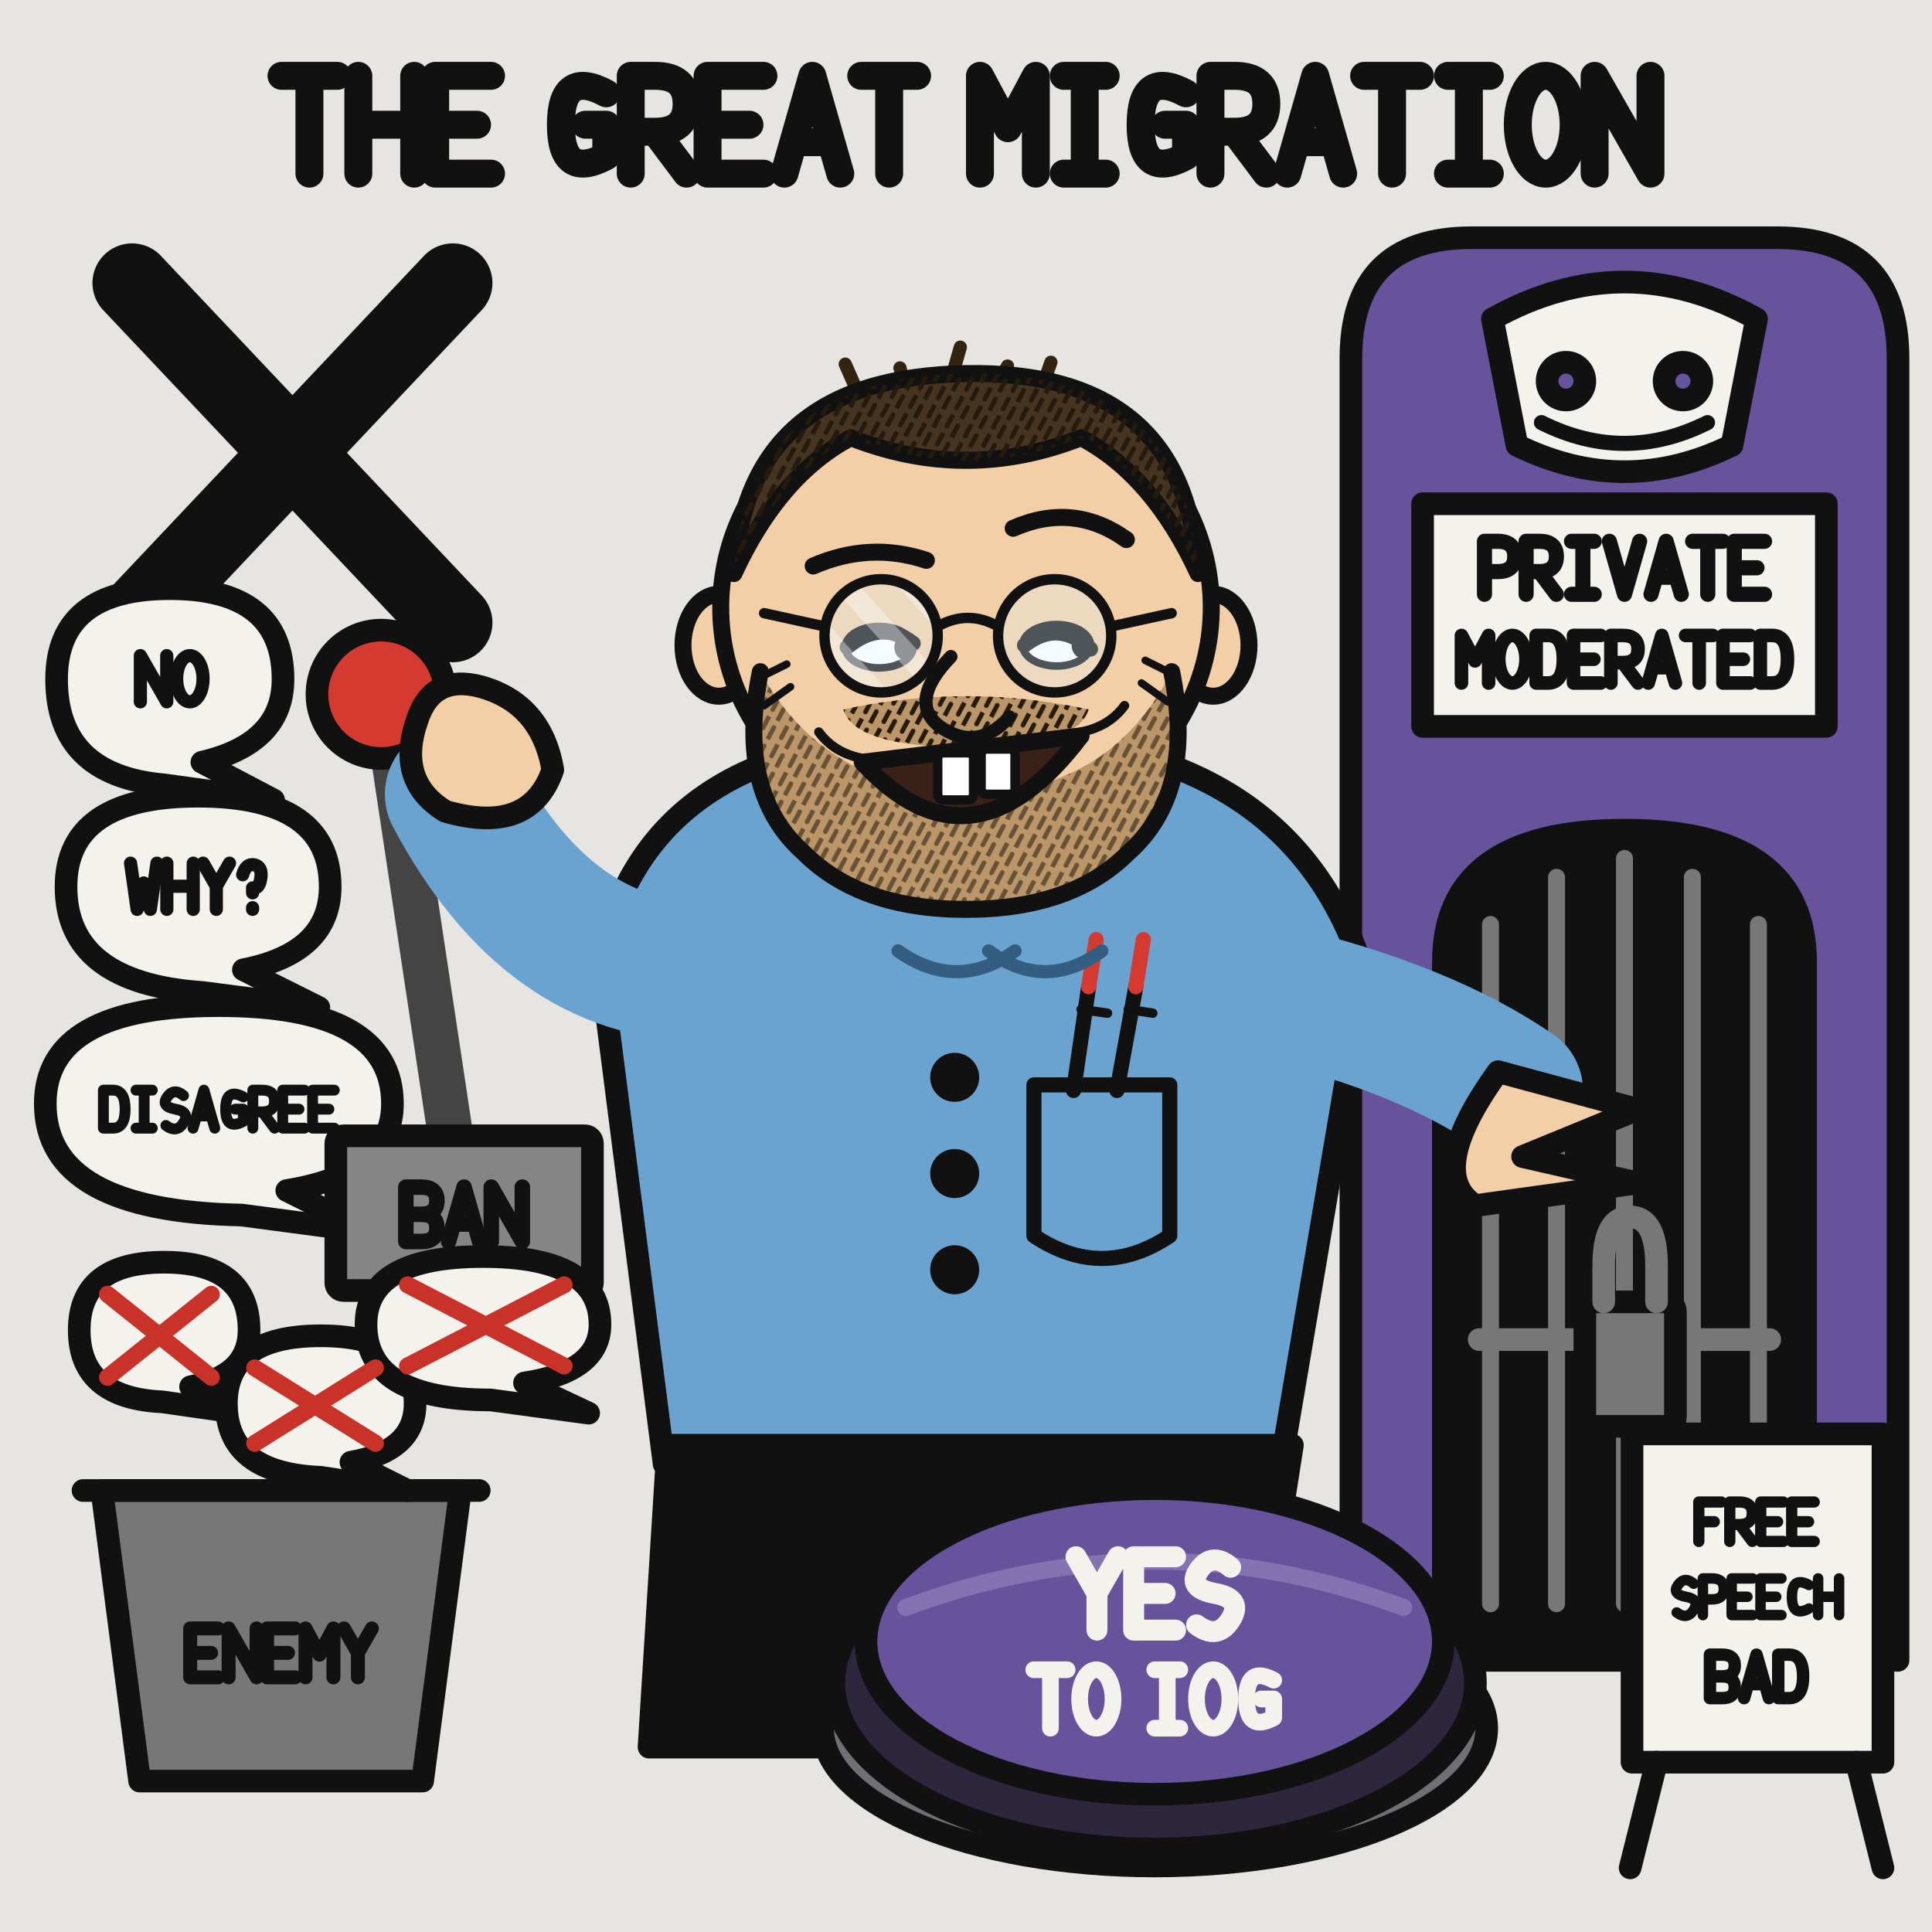
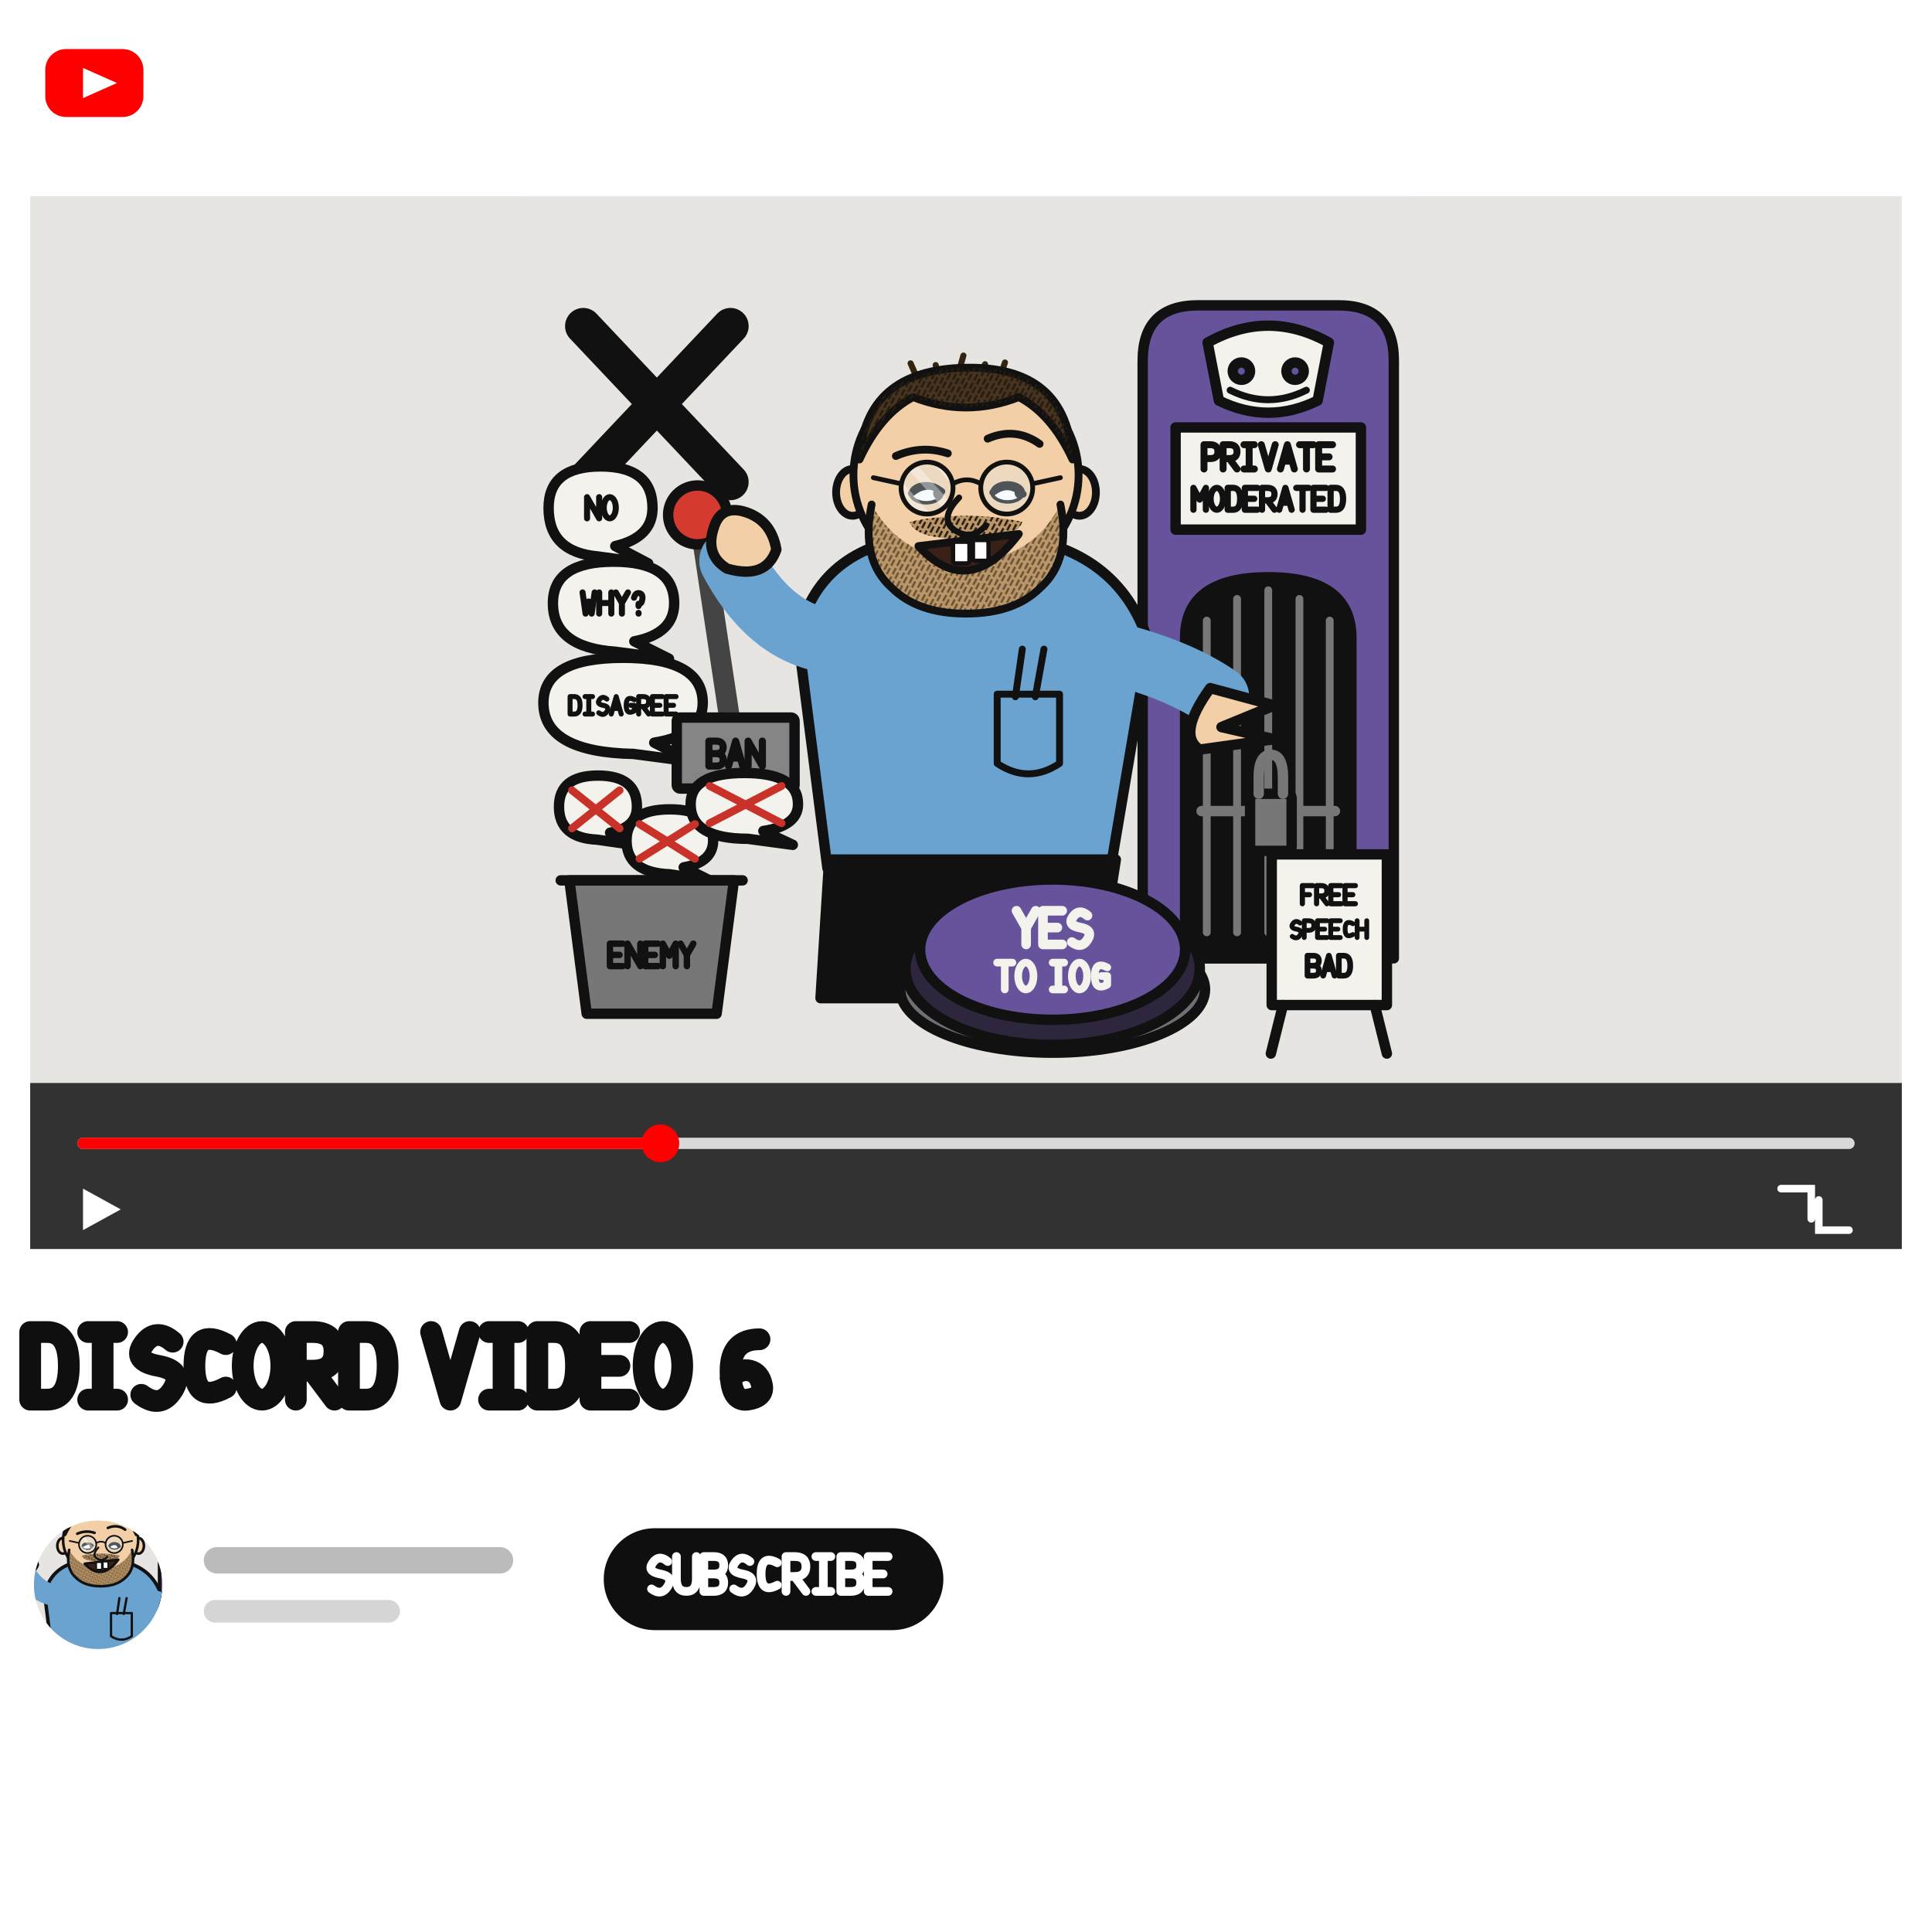
<svg xmlns="http://www.w3.org/2000/svg" viewBox="0 0 1024 1024">
  <defs>
    <path id="q" d="M2 7q2-7 7-6t4 8-5 6v3M8 27v1" />
    <path id="A" d="M0 28 8 0 16 28M3 19h10" />
    <path id="B" d="M0 28V0h8q8 0 8 7t-8 7H0m8 0q8 0 8 7t-8 7H0" />
    <path id="C" d="M15 5q-13-7-13 9t13 9" />
    <path id="D" d="M0 0h7q9 0 9 14t-9 14H0z" />
    <path id="E" d="M16 0H0v28h16M0 14h12" />
    <path id="F" d="M16 0H0v28M0 14h11" />
    <path id="G" d="M15 5q-13-7-13 9t13 9v-9h-6" />
    <path id="H" d="M0 0v28M16 0v28M0 14h16" />
    <path id="I" d="M2 0h12M8 0v28M2 28h12" />
    <path id="M" d="M0 28V0l8 15 8-15v28" />
    <path id="N" d="M0 28V0l16 28V0" />
    <path id="O" d="M8 0a8 14 0 0 0 0 28a8 14 0 0 0 0-28z" />
    <path id="P" d="M0 28V0h7q9 0 9 8t-9 8H0" />
    <path id="R" d="M0 28V0h7q9 0 9 8t-9 8H0m7 0 9 12" />
    <path id="S" d="M15 4Q8-2 3 5t6 9 6 10-13 2" />
    <path id="T" d="M0 0h16M8 0v28" />
    <path id="V" d="M0 0 8 28 16 0" />
    <path id="W" d="M0 0 4 28 8 12 12 28 16 0" />
    <path id="Y" d="M0 0 8 14 16 0M8 14v14" />
    <path id="hr" d="M462 292q6-104 123-106t123 106q-24-52-62-72-61 24-122 0-38 20-62 72z" />
    <path id="bd" d="M476 344q34 62 109 64t109-64q13 64-23 96-30 30-86 30t-86-30q-36-32-23-96z" />
    <path id="ms" d="M520 364q65-14 130 0-6 20-65 20t-65-20z" />
    <path id="sp" d="M512 218l-5-13M532 206l-11-25M554 198l-4-15M576 193l6-21M600 195l7-13M622 203l8-23M644 215l12-15M664 230l7-12" />
    <pattern id="h" width="11" height="11" patternUnits="userSpaceOnUse" patternTransform="rotate(28)">
      <path d="M3 0v7M8 4v7" stroke="#241a0e" stroke-width="2.4" stroke-linecap="round" />
    </pattern>
    <pattern id="g" width="26" height="26" patternUnits="userSpaceOnUse" patternTransform="rotate(-42)">
      <rect width="11" height="26" fill="#fff" />
    </pattern>
-   </defs>
-   <rect width="1024" height="1024" fill="#e7e5e1" />
-   <g stroke="#111" stroke-width="12" stroke-linejoin="round" stroke-linecap="round">
-     <g transform="translate(149.2 40.2) scale(1.851)" fill="none" stroke="#111" stroke-width="8">
-       <use href="#T" />
-       <use href="#H" x="22" />
-       <use href="#E" x="44" />
-       <use href="#G" x="78" />
-       <use href="#R" x="100" />
-       <use href="#E" x="122" />
-       <use href="#A" x="144" />
-       <use href="#T" x="166" />
-       <use href="#M" x="200" />
-       <use href="#I" x="222" />
-       <use href="#G" x="244" />
-       <use href="#R" x="266" />
-       <use href="#A" x="288" />
-       <use href="#T" x="310" />
-       <use href="#I" x="332" />
-       <use href="#O" x="354" />
-       <use href="#N" x="376" />
-     </g>
-     <path d="M70 150l170 180M240 150L70 330" stroke-width="42" />
-     <g fill="#f4f2ed">
-       <path d="M30 360q0-48 60-48t60 48q0 34-43 44l38 20-58-8Q30 411 30 360z" />
-       <path d="M35 470q0-48 70-48t70 48q0 35-46 44l40 20-62-8Q35 521 35 470z" />
-       <path d="M24 585q0-52 92-52t92 52q0 37-56 46l44 22-68-9Q24 642 24 585z" />
-     </g>
-     <g stroke="none" fill="#111">
-       <g transform="translate(74.4 347.5) scale(0.874)" fill="none" stroke="#111" stroke-width="8">
-         <use href="#N" />
-         <use href="#O" x="22" />
-       </g>
-       <g transform="translate(69.2 457.5) scale(0.874)" fill="none" stroke="#111" stroke-width="8">
-         <use href="#W" />
-         <use href="#H" x="22" />
-         <use href="#Y" x="44" />
-         <use href="#q" x="66" />
-       </g>
-       <g transform="translate(54.8 577.8) scale(0.72)" fill="none" stroke="#111" stroke-width="8">
-         <use href="#D" />
-         <use href="#I" x="22" />
-         <use href="#S" x="44" />
-         <use href="#A" x="66" />
-         <use href="#G" x="88" />
-         <use href="#R" x="110" />
-         <use href="#E" x="132" />
-         <use href="#E" x="154" />
+     <path id="U" d="M0 0v18q0 10 8 10t8-10V0" />
+     <path id="6" d="M14 3Q2 3 2 16t7 12 6-6-5-6-8 3" />
+     <clipPath id="pv">
+       <rect x="16" y="104" width="992" height="558" />
+     </clipPath>
+     <clipPath id="av">
+       <circle cx="52" cy="840" r="34" />
+     </clipPath>
+     <g id="ar">
+       <rect width="1024" height="1024" fill="#e7e5e1" />
+       <g stroke="#111" stroke-width="12" stroke-linejoin="round" stroke-linecap="round">
+         <path d="M70 150l170 180M240 150L70 330" stroke-width="42" />
+         <g fill="#f4f2ed">
+           <path d="M30 360q0-48 60-48t60 48q0 34-43 44l38 20-58-8Q30 411 30 360z" />
+           <path d="M35 470q0-48 70-48t70 48q0 35-46 44l40 20-62-8Q35 521 35 470z" />
+           <path d="M24 585q0-52 92-52t92 52q0 37-56 46l44 22-68-9Q24 642 24 585z" />
+         </g>
+         <g stroke="none" fill="#111">
+           <g transform="translate(74.4 347.5) scale(0.874)" fill="none" stroke="#111" stroke-width="8">
+             <use href="#N" />
+             <use href="#O" x="22" />
+           </g>
+           <g transform="translate(69.2 457.5) scale(0.874)" fill="none" stroke="#111" stroke-width="8">
+             <use href="#W" />
+             <use href="#H" x="22" />
+             <use href="#Y" x="44" />
+             <use href="#q" x="66" />
+           </g>
+           <g transform="translate(54.8 577.8) scale(0.72)" fill="none" stroke="#111" stroke-width="8">
+             <use href="#D" />
+             <use href="#I" x="22" />
+             <use href="#S" x="44" />
+             <use href="#A" x="66" />
+             <use href="#G" x="88" />
+             <use href="#R" x="110" />
+             <use href="#E" x="132" />
+             <use href="#E" x="154" />
+           </g>
+         </g>
+         <path d="M240 610l-34-226" fill="none" stroke="#444" stroke-width="24" />
+         <circle cx="202" cy="368" r="34" fill="#d43a2f" />
+         <rect x="178" y="602" width="136" height="82" rx="4" fill="#858585" />
+         <g transform="translate(215.1 629.2) scale(1.029)" fill="none" stroke="#111" stroke-width="8">
+           <use href="#B" />
+           <use href="#A" x="22" />
+           <use href="#N" x="44" />
+         </g>
+         <path d="M54 790h190l-20 154H74z" fill="#777" />
+         <path d="M44 790h210" fill="none" />
+         <g transform="translate(100.8 863.1) scale(0.926)" fill="none" stroke="#111" stroke-width="8">
+           <use href="#E" />
+           <use href="#N" x="22" />
+           <use href="#E" x="44" />
+           <use href="#M" x="66" />
+           <use href="#Y" x="88" />
+         </g>
+         <g fill="#f4f2ed">
+           <path d="M42 705q0-36 45-36t45 36q0 24-31 30l27 14-42-6q-44-2-44-38z" />
+           <path d="M120 744q0-36 50-36t50 36q0 25-34 31l30 15-46-7q-50-2-50-39z" />
+           <path d="M194 702q0-36 62-36t62 36q0 25-40 31l34 16-52-7q-66 0-66-40z" />
+         </g>
+         <g stroke="#c93228" stroke-width="9">
+           <path d="M57 686l55 44m0-44l-55 44M135 725l64 40m0-40l-64 40M216 681l83 43m0-43l-83 43" />
+         </g>
+         <path d="M716 190q0-64 64-64h162q64 0 64 64v690H716z" fill="#66539b" />
+         <path d="M754 267h214v118H754z" fill="#f4f2ed" />
+         <g transform="translate(786.8 286.9) scale(1.003)" fill="none" stroke="#111" stroke-width="8">
+           <use href="#P" />
+           <use href="#R" x="22" />
+           <use href="#I" x="44" />
+           <use href="#V" x="66" />
+           <use href="#A" x="88" />
+           <use href="#T" x="110" />
+           <use href="#E" x="132" />
+         </g>
+         <g transform="translate(774.6 336.8) scale(0.9)" fill="none" stroke="#111" stroke-width="8">
+           <use href="#M" />
+           <use href="#O" x="22" />
+           <use href="#D" x="44" />
+           <use href="#E" x="66" />
+           <use href="#R" x="88" />
+           <use href="#A" x="110" />
+           <use href="#T" x="132" />
+           <use href="#E" x="154" />
+           <use href="#D" x="176" />
+         </g>
+         <path d="M791 169q70-39 140 0l-13 67q-57 28-114 0z" fill="#f4f2ed" />
+         <circle cx="830" cy="202" r="10" fill="#66539b" />
+         <circle cx="892" cy="202" r="10" fill="#66539b" />
+         <path d="M817 224q44 22 88 0" fill="none" stroke-width="8" />
+         <path d="M765 510q0-70 96-70t96 70v370H765z" fill="#111" />
+         <g stroke="#777" stroke-width="9">
+           <path d="M790 490v360M825 465v385M861 455v395M897 465v385M932 490v360" />
+         </g>
+         <path d="M784 710h154" stroke="#777" />
+         <rect x="840" y="690" width="48" height="66" rx="5" fill="#777" />
+         <path d="M850 690v-19q0-26 14-26t14 26v19" fill="none" stroke="#777" />
+         <path d="M318 510q22-105 144-118h96q130 13 165 124l-44 260H352z" fill="#6ba3d0" />
+         <path d="M354 766h331l-25 160H538l-31-116-29 116H344z" fill="#111" />
+         <path d="M373 515q-82 0-132-94" fill="none" stroke="#6ba3d0" stroke-width="74" />
+         <path d="M236 430q-26-16-15-48 8-25 34-18 32 9 38 44-12 35-57 22z" fill="#f2cfa6" />
+         <path d="M675 526q80 19 128 52" fill="none" stroke="#6ba3d0" stroke-width="72" />
+         <path d="M794 568l74 20-61 25 61 14-86 12q-27-17 12-71z" fill="#f2cfa6" />
+         <g transform="translate(-73 12)">
+           <g stroke="#111" stroke-width="9" stroke-linejoin="round">
+             <ellipse cx="454" cy="330" rx="19" ry="27" fill="#f2cfa6" />
+             <ellipse cx="716" cy="330" rx="19" ry="27" fill="#f2cfa6" />
+             <use href="#sp" fill="none" stroke="#33240f" stroke-width="7" stroke-linecap="round" />
+             <ellipse cx="585" cy="310" rx="130" ry="122" fill="#f2cfa6" />
+             <use href="#hr" fill="#463320" />
+           </g>
+           <g stroke="none">
+             <use href="#hr" fill="url(#h)" />
+             <use href="#bd" fill="#bb9668" />
+             <use href="#ms" fill="#bb9668" />
+             <use href="#bd" fill="url(#h)" opacity=".55" />
+             <use href="#ms" fill="url(#h)" />
+           </g>
+           <path d="M694 344q13 64-23 96-30 30-86 30t-86-30q-36-32-23-96" fill="none" stroke="#111" stroke-width="9" stroke-linecap="round" stroke-linejoin="round" />
+           <g stroke="#111" stroke-width="9" stroke-linejoin="round">
+             <path d="M530 392 646 378q-58 77-116 14z" fill="#3a2118" />
+             <g fill="#fff" stroke-width="5">
+               <rect x="570" y="387" width="19" height="25" rx="3" />
+               <rect x="593" y="385" width="18" height="24" rx="3" />
+             </g>
+           </g>
+           <g fill="none" stroke="#111" stroke-linecap="round">
+             <path d="M577 336q-23 24-6 37 20 14 37-5" stroke-width="7" />
+             <path d="M504 288q30-13 60-3M610 268q32-14 60 6" stroke-width="9" />
+           </g>
+           <g stroke="#111" stroke-width="4">
+             <ellipse cx="539" cy="331" rx="18" ry="11" fill="#fff" />
+             <ellipse cx="633" cy="330" rx="18" ry="11" fill="#fff" />
+           </g>
+           <g fill="#111" stroke="none">
+             <ellipse cx="553" cy="331" rx="6" ry="7" />
+             <ellipse cx="647" cy="330" rx="6" ry="7" />
+           </g>
+           <path d="M522 331q18-15 35-2M616 330q18-14 35 2" fill="none" stroke="#111" stroke-width="8" stroke-linecap="round" />
+           <g stroke="none">
+             <circle cx="540" cy="325" r="30" fill="#dff1fa" opacity=".3" />
+             <circle cx="632" cy="325" r="30" fill="#dff1fa" opacity=".3" />
+             <circle cx="540" cy="325" r="30" fill="url(#g)" opacity=".38" />
+           </g>
+           <g fill="none" stroke="#111" stroke-width="5.5" stroke-linecap="round">
+             <circle cx="540" cy="325" r="30" />
+             <circle cx="632" cy="325" r="30" />
+             <path d="M570 320q16-9 32 0M510 320l-32-7M662 320l32-7" />
+           </g>
+         </g>
+         <path d="M548 575h72v80q-36 24-72 0z" fill="none" stroke-width="8" />
+         <path d="M569 578l8-55M592 578l10-55" fill="none" stroke-width="8" />
+         <ellipse cx="612" cy="916" rx="176" ry="73" fill="#6f7075" />
+         <ellipse cx="612" cy="892" rx="170" ry="88" fill="#2d263d" />
+         <ellipse cx="612" cy="870" rx="153" ry="81" fill="#66539b" />
+         <g transform="translate(570.3 825.1) scale(1.389)" fill="none" stroke="#f4f2ed" stroke-width="8">
+           <use href="#Y" />
+           <use href="#E" x="22" />
+           <use href="#S" x="44" />
+         </g>
+         <g transform="translate(547.9 885.0) scale(1.106)" fill="none" stroke="#f4f2ed" stroke-width="8">
+           <use href="#T" />
+           <use href="#O" x="22" />
+           <use href="#I" x="56" />
+           <use href="#O" x="78" />
+           <use href="#G" x="100" />
+         </g>
+         <path d="M865 760h133v174H865z" fill="#f4f2ed" />
+         <path d="M878 934l-14 56M984 934l14 56" fill="none" />
+         <g transform="translate(900.4 796.1) scale(0.746)" fill="none" stroke="#111" stroke-width="8">
+           <use href="#F" />
+           <use href="#R" x="22" />
+           <use href="#E" x="44" />
+           <use href="#E" x="66" />
+         </g>
+         <g transform="translate(887.3 836.6) scale(0.694)" fill="none" stroke="#111" stroke-width="8">
+           <use href="#S" />
+           <use href="#P" x="22" />
+           <use href="#E" x="44" />
+           <use href="#E" x="66" />
+           <use href="#C" x="88" />
+           <use href="#H" x="110" />
+         </g>
+         <g transform="translate(906.3 877.0) scale(0.823)" fill="none" stroke="#111" stroke-width="8">
+           <use href="#B" />
+           <use href="#A" x="22" />
+           <use href="#D" x="44" />
+         </g>
      </g>
    </g>
-     <path d="M240 610l-34-226" fill="none" stroke="#444" stroke-width="24" />
-     <circle cx="202" cy="368" r="34" fill="#d43a2f" />
-     <rect x="178" y="602" width="136" height="82" rx="4" fill="#858585" />
-     <g transform="translate(215.1 629.2) scale(1.029)" fill="none" stroke="#111" stroke-width="8">
-       <use href="#B" />
-       <use href="#A" x="22" />
-       <use href="#N" x="44" />
+   </defs>
+   <rect width="1024" height="1024" fill="#fff" />
+   <rect x="24" y="26" width="52" height="36" rx="11" fill="red" />
+   <path d="M44 36 62 44 44 52z" fill="#fff" />
+   <rect x="16" y="104" width="992" height="558" fill="#e7e5e1" />
+   <g clip-path="url(#pv)">
+     <g transform="translate(277 104) scale(0.459)">
+       <use href="#ar" />
    </g>
-     <path d="M54 790h190l-20 154H74z" fill="#777" />
-     <path d="M44 790h210" fill="none" />
-     <g transform="translate(100.8 863.1) scale(0.926)" fill="none" stroke="#111" stroke-width="8">
-       <use href="#E" />
-       <use href="#N" x="22" />
-       <use href="#E" x="44" />
-       <use href="#M" x="66" />
-       <use href="#Y" x="88" />
+   </g>
+   <rect x="16" y="574" width="992" height="88" fill="#0b0b0b" opacity=".82" />
+   <path d="M44 606h936" stroke="#d8d8d8" stroke-width="6" stroke-linecap="round" />
+   <path d="M44 606h306" stroke="red" stroke-width="6" stroke-linecap="round" />
+   <circle cx="350" cy="606" r="10" fill="red" />
+   <path d="M44 630 64 641 44 652z" fill="#fff" />
+   <g fill="none" stroke="#fff" stroke-width="4" stroke-linecap="round">
+     <path d="M944 630h16v16M980 652h-16v-16" />
+   </g>
+   <g transform="translate(16 706) scale(1.28)" fill="none" stroke="#0f0f0f" stroke-width="9" stroke-linecap="round" stroke-linejoin="round">
+     <use href="#D" x="0" />
+     <use href="#I" x="22" />
+     <use href="#S" x="44" />
+     <use href="#C" x="66" />
+     <use href="#O" x="88" />
+     <use href="#R" x="110" />
+     <use href="#D" x="132" />
+     <use href="#V" x="166" />
+     <use href="#I" x="188" />
+     <use href="#D" x="210" />
+     <use href="#E" x="232" />
+     <use href="#O" x="254" />
+     <use href="#6" x="288" />
+   </g>
+   <circle cx="52" cy="840" r="34" fill="#e7e5e1" />
+   <g clip-path="url(#av)">
+     <g transform="translate(-25 767) scale(0.153)">
+       <use href="#ar" />
    </g>
-     <g fill="#f4f2ed">
-       <path d="M42 705q0-36 45-36t45 36q0 24-31 30l27 14-42-6q-44-2-44-38z" />
-       <path d="M120 744q0-36 50-36t50 36q0 25-34 31l30 15-46-7q-50-2-50-39z" />
-       <path d="M194 702q0-36 62-36t62 36q0 25-40 31l34 16-52-7q-66 0-66-40z" />
-     </g>
-     <g stroke="#c93228" stroke-width="9">
-       <path d="M57 686l55 44m0-44l-55 44M135 725l64 40m0-40l-64 40M216 681l83 43m0-43l-83 43" />
-     </g>
-     <path d="M716 190q0-64 64-64h162q64 0 64 64v690H716z" fill="#66539b" />
-     <path d="M754 267h214v118H754z" fill="#f4f2ed" />
-     <g transform="translate(786.8 286.9) scale(1.003)" fill="none" stroke="#111" stroke-width="8">
-       <use href="#P" />
-       <use href="#R" x="22" />
-       <use href="#I" x="44" />
-       <use href="#V" x="66" />
-       <use href="#A" x="88" />
-       <use href="#T" x="110" />
-       <use href="#E" x="132" />
-     </g>
-     <g transform="translate(774.6 336.8) scale(0.9)" fill="none" stroke="#111" stroke-width="8">
-       <use href="#M" />
-       <use href="#O" x="22" />
-       <use href="#D" x="44" />
-       <use href="#E" x="66" />
-       <use href="#R" x="88" />
-       <use href="#A" x="110" />
-       <use href="#T" x="132" />
-       <use href="#E" x="154" />
-       <use href="#D" x="176" />
-     </g>
-     <path d="M791 169q70-39 140 0l-13 67q-57 28-114 0z" fill="#f4f2ed" />
-     <circle cx="830" cy="202" r="10" fill="#66539b" />
-     <circle cx="892" cy="202" r="10" fill="#66539b" />
-     <path d="M817 224q44 22 88 0" fill="none" stroke-width="8" />
-     <path d="M765 510q0-70 96-70t96 70v370H765z" fill="#111" />
-     <g stroke="#777" stroke-width="9">
-       <path d="M790 490v360M825 465v385M861 455v395M897 465v385M932 490v360" />
-     </g>
-     <path d="M784 710h154" stroke="#777" />
-     <rect x="840" y="690" width="48" height="66" rx="5" fill="#777" />
-     <path d="M850 690v-19q0-26 14-26t14 26v19" fill="none" stroke="#777" />
-     <path d="M318 510q22-105 144-118h96q130 13 165 124l-44 260H352z" fill="#6ba3d0" />
-     <path d="M354 766h331l-25 160H538l-31-116-29 116H344z" fill="#111" />
-     <path d="M373 515q-82 0-132-94" fill="none" stroke="#6ba3d0" stroke-width="74" />
-     <path d="M236 430q-26-16-15-48 8-25 34-18 32 9 38 44-12 35-57 22z" fill="#f2cfa6" />
-     <path d="M675 526q80 19 128 52" fill="none" stroke="#6ba3d0" stroke-width="72" />
-     <path d="M794 568l74 20-61 25 61 14-86 12q-27-17 12-71z" fill="#f2cfa6" />
-     <g transform="translate(-73 12)">
-       <g stroke="#111" stroke-width="9" stroke-linejoin="round">
-         <ellipse cx="454" cy="330" rx="19" ry="27" fill="#f2cfa6" />
-         <ellipse cx="716" cy="330" rx="19" ry="27" fill="#f2cfa6" />
-         <use href="#sp" fill="none" stroke="#33240f" stroke-width="7" stroke-linecap="round" />
-         <ellipse cx="585" cy="310" rx="130" ry="122" fill="#f2cfa6" />
-         <use href="#hr" fill="#463320" />
-       </g>
-       <g stroke="none">
-         <use href="#hr" fill="url(#h)" />
-         <use href="#bd" fill="#bb9668" />
-         <use href="#ms" fill="#bb9668" />
-         <use href="#bd" fill="url(#h)" opacity=".55" />
-         <use href="#ms" fill="url(#h)" />
-       </g>
-       <path d="M694 344q13 64-23 96-30 30-86 30t-86-30q-36-32-23-96" fill="none" stroke="#111" stroke-width="9" stroke-linecap="round" stroke-linejoin="round" />
-       <g stroke="#111" stroke-width="9" stroke-linejoin="round">
-         <path d="M530 392 646 378q-58 77-116 14z" fill="#3a2118" />
-         <g fill="#fff" stroke-width="5">
-           <rect x="570" y="387" width="19" height="25" rx="3" />
-           <rect x="593" y="385" width="18" height="24" rx="3" />
-         </g>
-       </g>
-       <g fill="none" stroke="#111" stroke-linecap="round">
-         <path d="M577 336q-23 24-6 37 20 14 37-5" stroke-width="7" />
-         <path d="M504 288q30-13 60-3M610 268q32-14 60 6" stroke-width="9" />
-         <path d="M490 340l-16 8M492 352l-14 10M680 338l16 8M678 350l14 10" stroke-width="4" />
-         <path d="M530 390q-15-3-23-14M646 376q15-3 23-14" stroke-width="5" />
-       </g>
-       <g stroke="#111" stroke-width="4">
-         <ellipse cx="539" cy="331" rx="18" ry="11" fill="#fff" />
-         <ellipse cx="633" cy="330" rx="18" ry="11" fill="#fff" />
-       </g>
-       <g fill="#111" stroke="none">
-         <ellipse cx="553" cy="331" rx="6" ry="7" />
-         <ellipse cx="647" cy="330" rx="6" ry="7" />
-       </g>
-       <path d="M522 331q18-15 35-2M616 330q18-14 35 2" fill="none" stroke="#111" stroke-width="8" stroke-linecap="round" />
-       <g stroke="none">
-         <circle cx="540" cy="325" r="30" fill="#dff1fa" opacity=".3" />
-         <circle cx="632" cy="325" r="30" fill="#dff1fa" opacity=".3" />
-         <circle cx="540" cy="325" r="30" fill="url(#g)" opacity=".38" />
-       </g>
-       <g fill="none" stroke="#111" stroke-width="5.5" stroke-linecap="round">
-         <circle cx="540" cy="325" r="30" />
-         <circle cx="632" cy="325" r="30" />
-         <path d="M570 320q16-9 32 0M510 320l-32-7M662 320l32-7" />
-       </g>
-     </g>
-     <path d="M548 575h72v80q-36 24-72 0z" fill="none" stroke-width="8" />
-     <path d="M569 578l8-55M592 578l10-55" fill="none" stroke-width="8" />
-     <path d="M577 523l4-25M602 523l4-25" stroke="#d43a2f" stroke-width="8" />
-     <path d="M476 504q31 22 62 0M524 504q30 22 60 0" fill="none" stroke="#345d82" stroke-width="7" />
-     <path d="M573 535l14 2M598 535l13 2" fill="none" stroke="#111" stroke-width="5" />
-     <circle cx="506" cy="571" r="7" fill="#111" />
-     <circle cx="506" cy="622" r="7" fill="#111" />
-     <circle cx="506" cy="673" r="7" fill="#111" />
-     <ellipse cx="612" cy="916" rx="176" ry="73" fill="#6f7075" />
-     <ellipse cx="612" cy="892" rx="170" ry="88" fill="#2d263d" />
-     <ellipse cx="612" cy="870" rx="153" ry="81" fill="#66539b" />
-     <path d="M480 852q132-49 264 0" fill="none" stroke="#8473b3" stroke-width="9" />
-     <g transform="translate(570.3 825.1) scale(1.389)" fill="none" stroke="#f4f2ed" stroke-width="8">
-       <use href="#Y" />
-       <use href="#E" x="22" />
-       <use href="#S" x="44" />
-     </g>
-     <g transform="translate(547.9 885.0) scale(1.106)" fill="none" stroke="#f4f2ed" stroke-width="8">
-       <use href="#T" />
-       <use href="#O" x="22" />
-       <use href="#I" x="56" />
-       <use href="#O" x="78" />
-       <use href="#G" x="100" />
-     </g>
-     <path d="M865 760h133v174H865z" fill="#f4f2ed" />
-     <path d="M878 934l-14 56M984 934l14 56" fill="none" />
-     <g transform="translate(900.4 796.1) scale(0.746)" fill="none" stroke="#111" stroke-width="8">
-       <use href="#F" />
-       <use href="#R" x="22" />
-       <use href="#E" x="44" />
-       <use href="#E" x="66" />
-     </g>
-     <g transform="translate(887.3 836.6) scale(0.694)" fill="none" stroke="#111" stroke-width="8">
-       <use href="#S" />
-       <use href="#P" x="22" />
-       <use href="#E" x="44" />
-       <use href="#E" x="66" />
-       <use href="#C" x="88" />
-       <use href="#H" x="110" />
-     </g>
-     <g transform="translate(906.3 877.0) scale(0.823)" fill="none" stroke="#111" stroke-width="8">
-       <use href="#B" />
-       <use href="#A" x="22" />
-       <use href="#D" x="44" />
-     </g>
+   </g>
+   <rect x="108" y="820" width="164" height="14" rx="7" fill="#bbb" />
+   <rect x="108" y="848" width="104" height="12" rx="6" fill="#d5d5d5" />
+   <rect x="320" y="810" width="180" height="54" rx="27" fill="#0f0f0f" />
+   <g transform="translate(344 825) scale(0.66)" fill="none" stroke="#fff" stroke-width="7" stroke-linecap="round" stroke-linejoin="round">
+     <use href="#S" x="0" />
+     <use href="#U" x="22" />
+     <use href="#B" x="44" />
+     <use href="#S" x="66" />
+     <use href="#C" x="88" />
+     <use href="#R" x="110" />
+     <use href="#I" x="132" />
+     <use href="#B" x="154" />
+     <use href="#E" x="176" />
  </g>
</svg>
